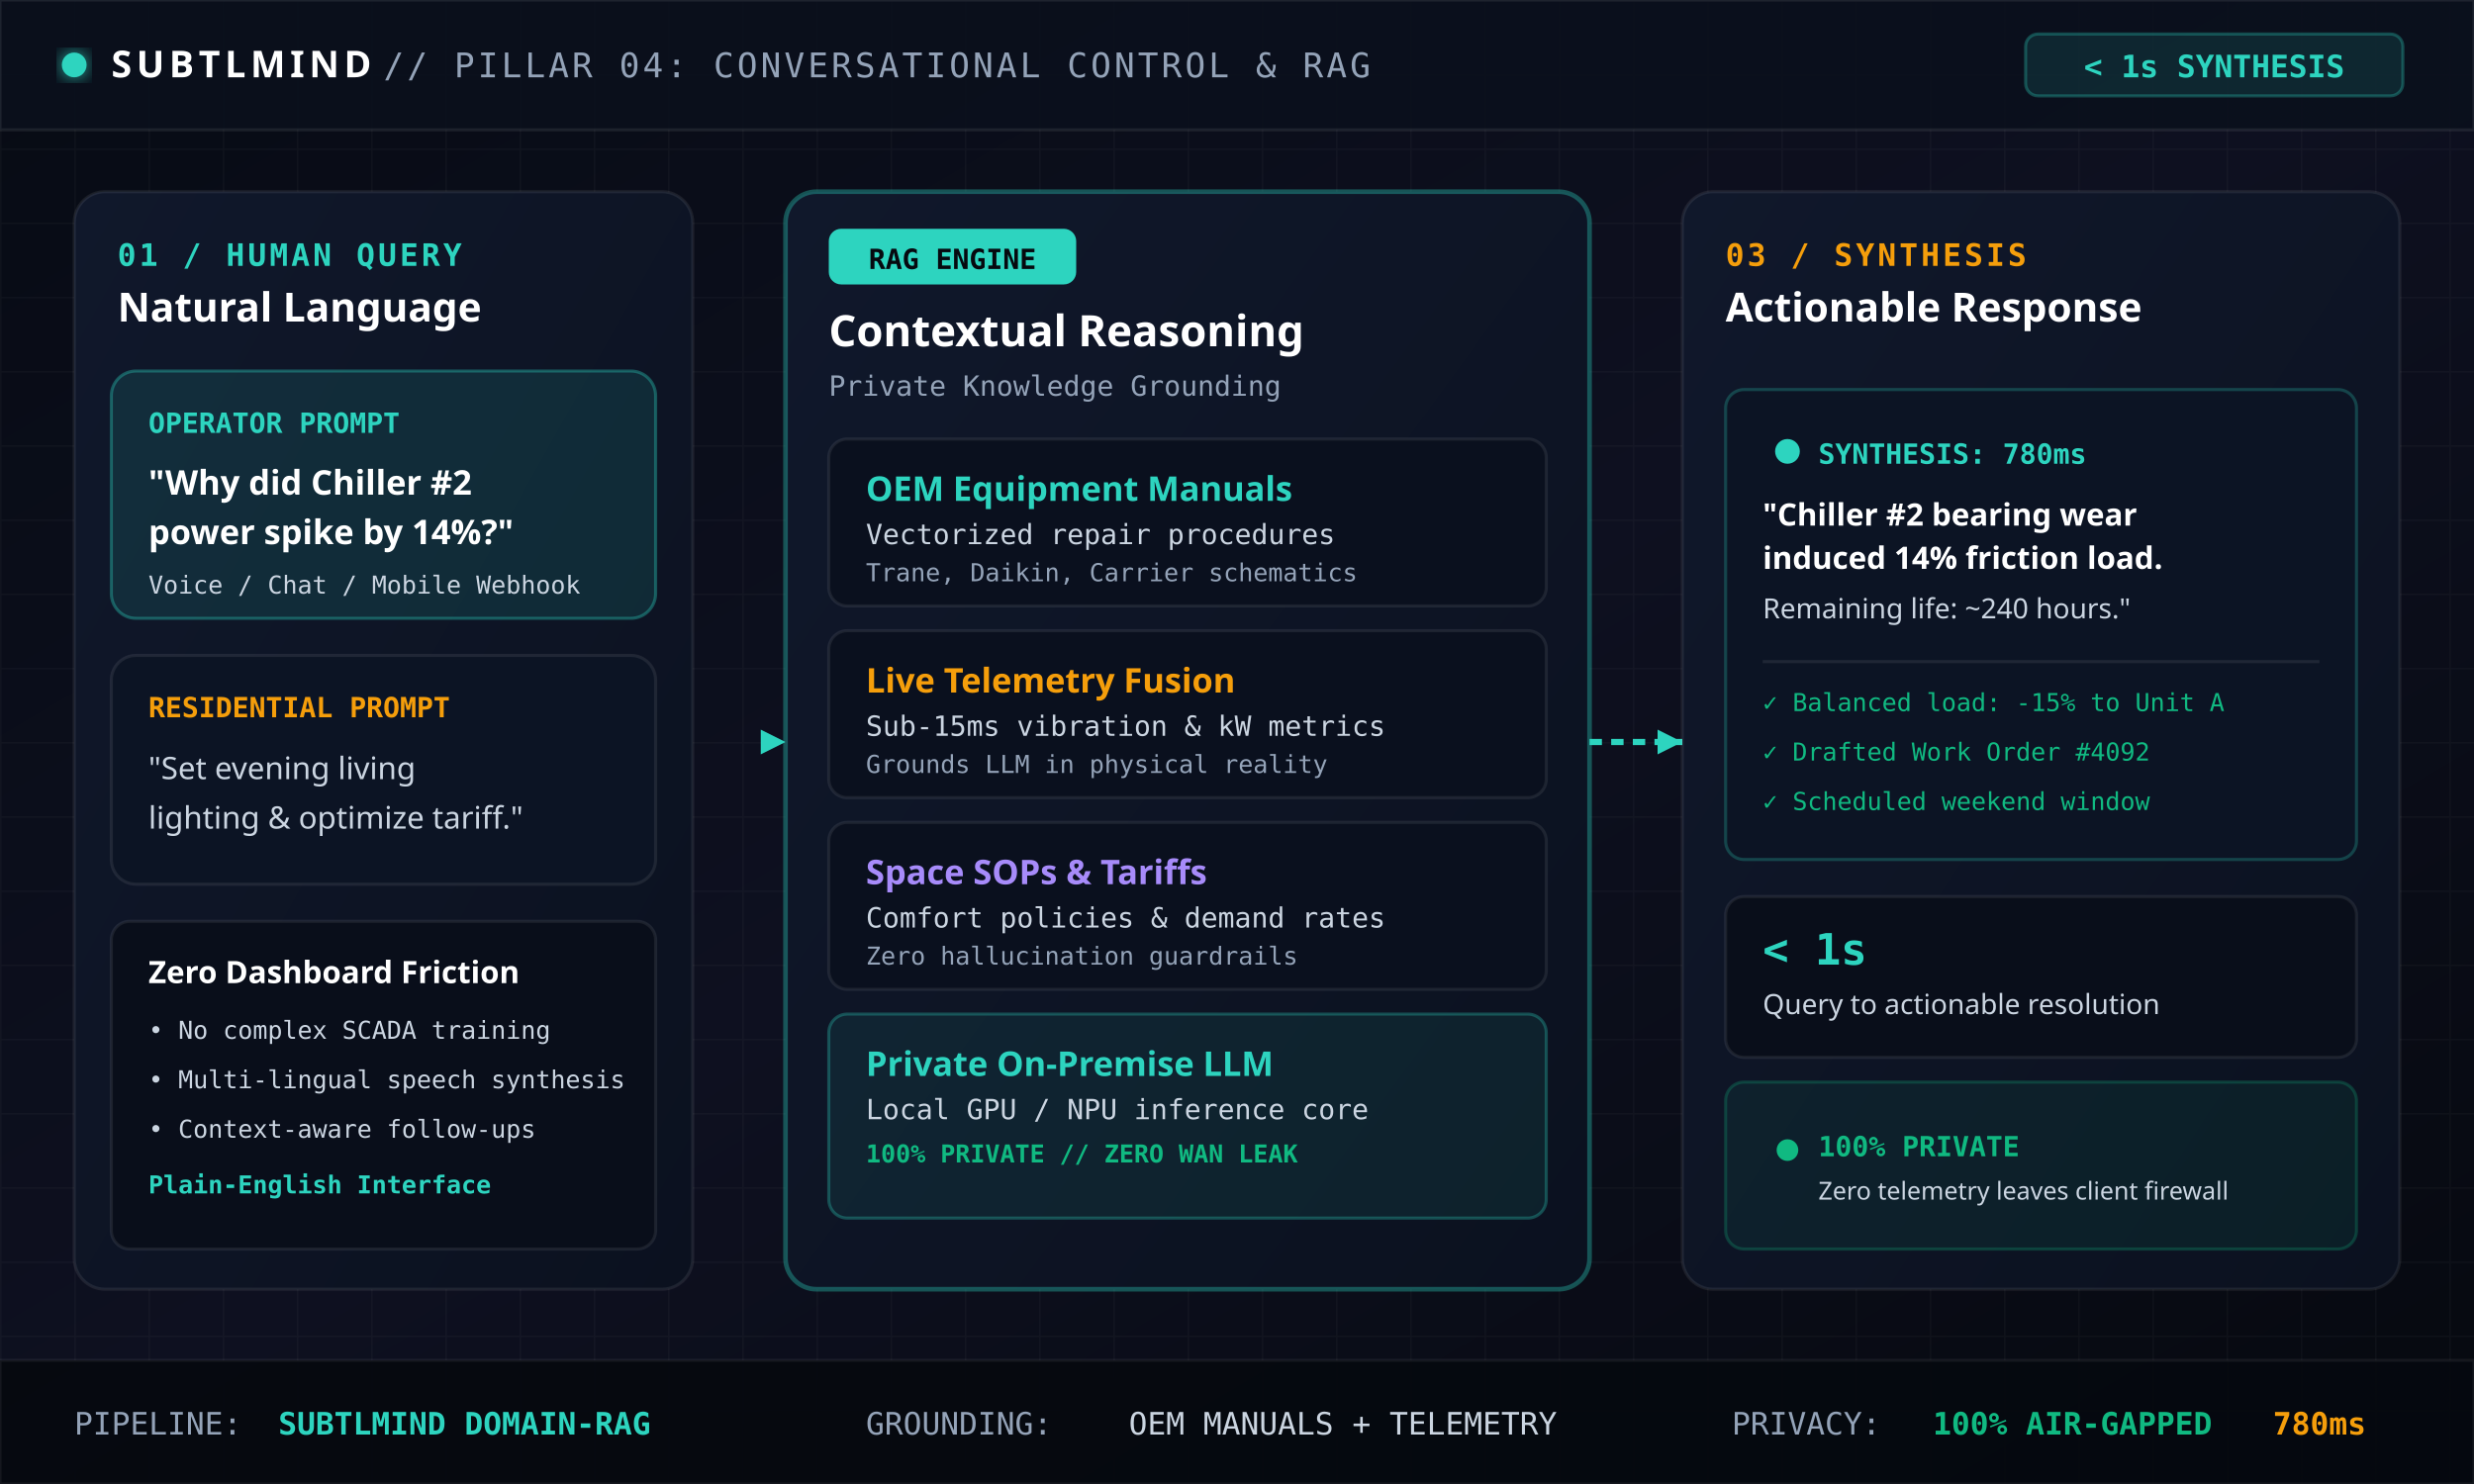
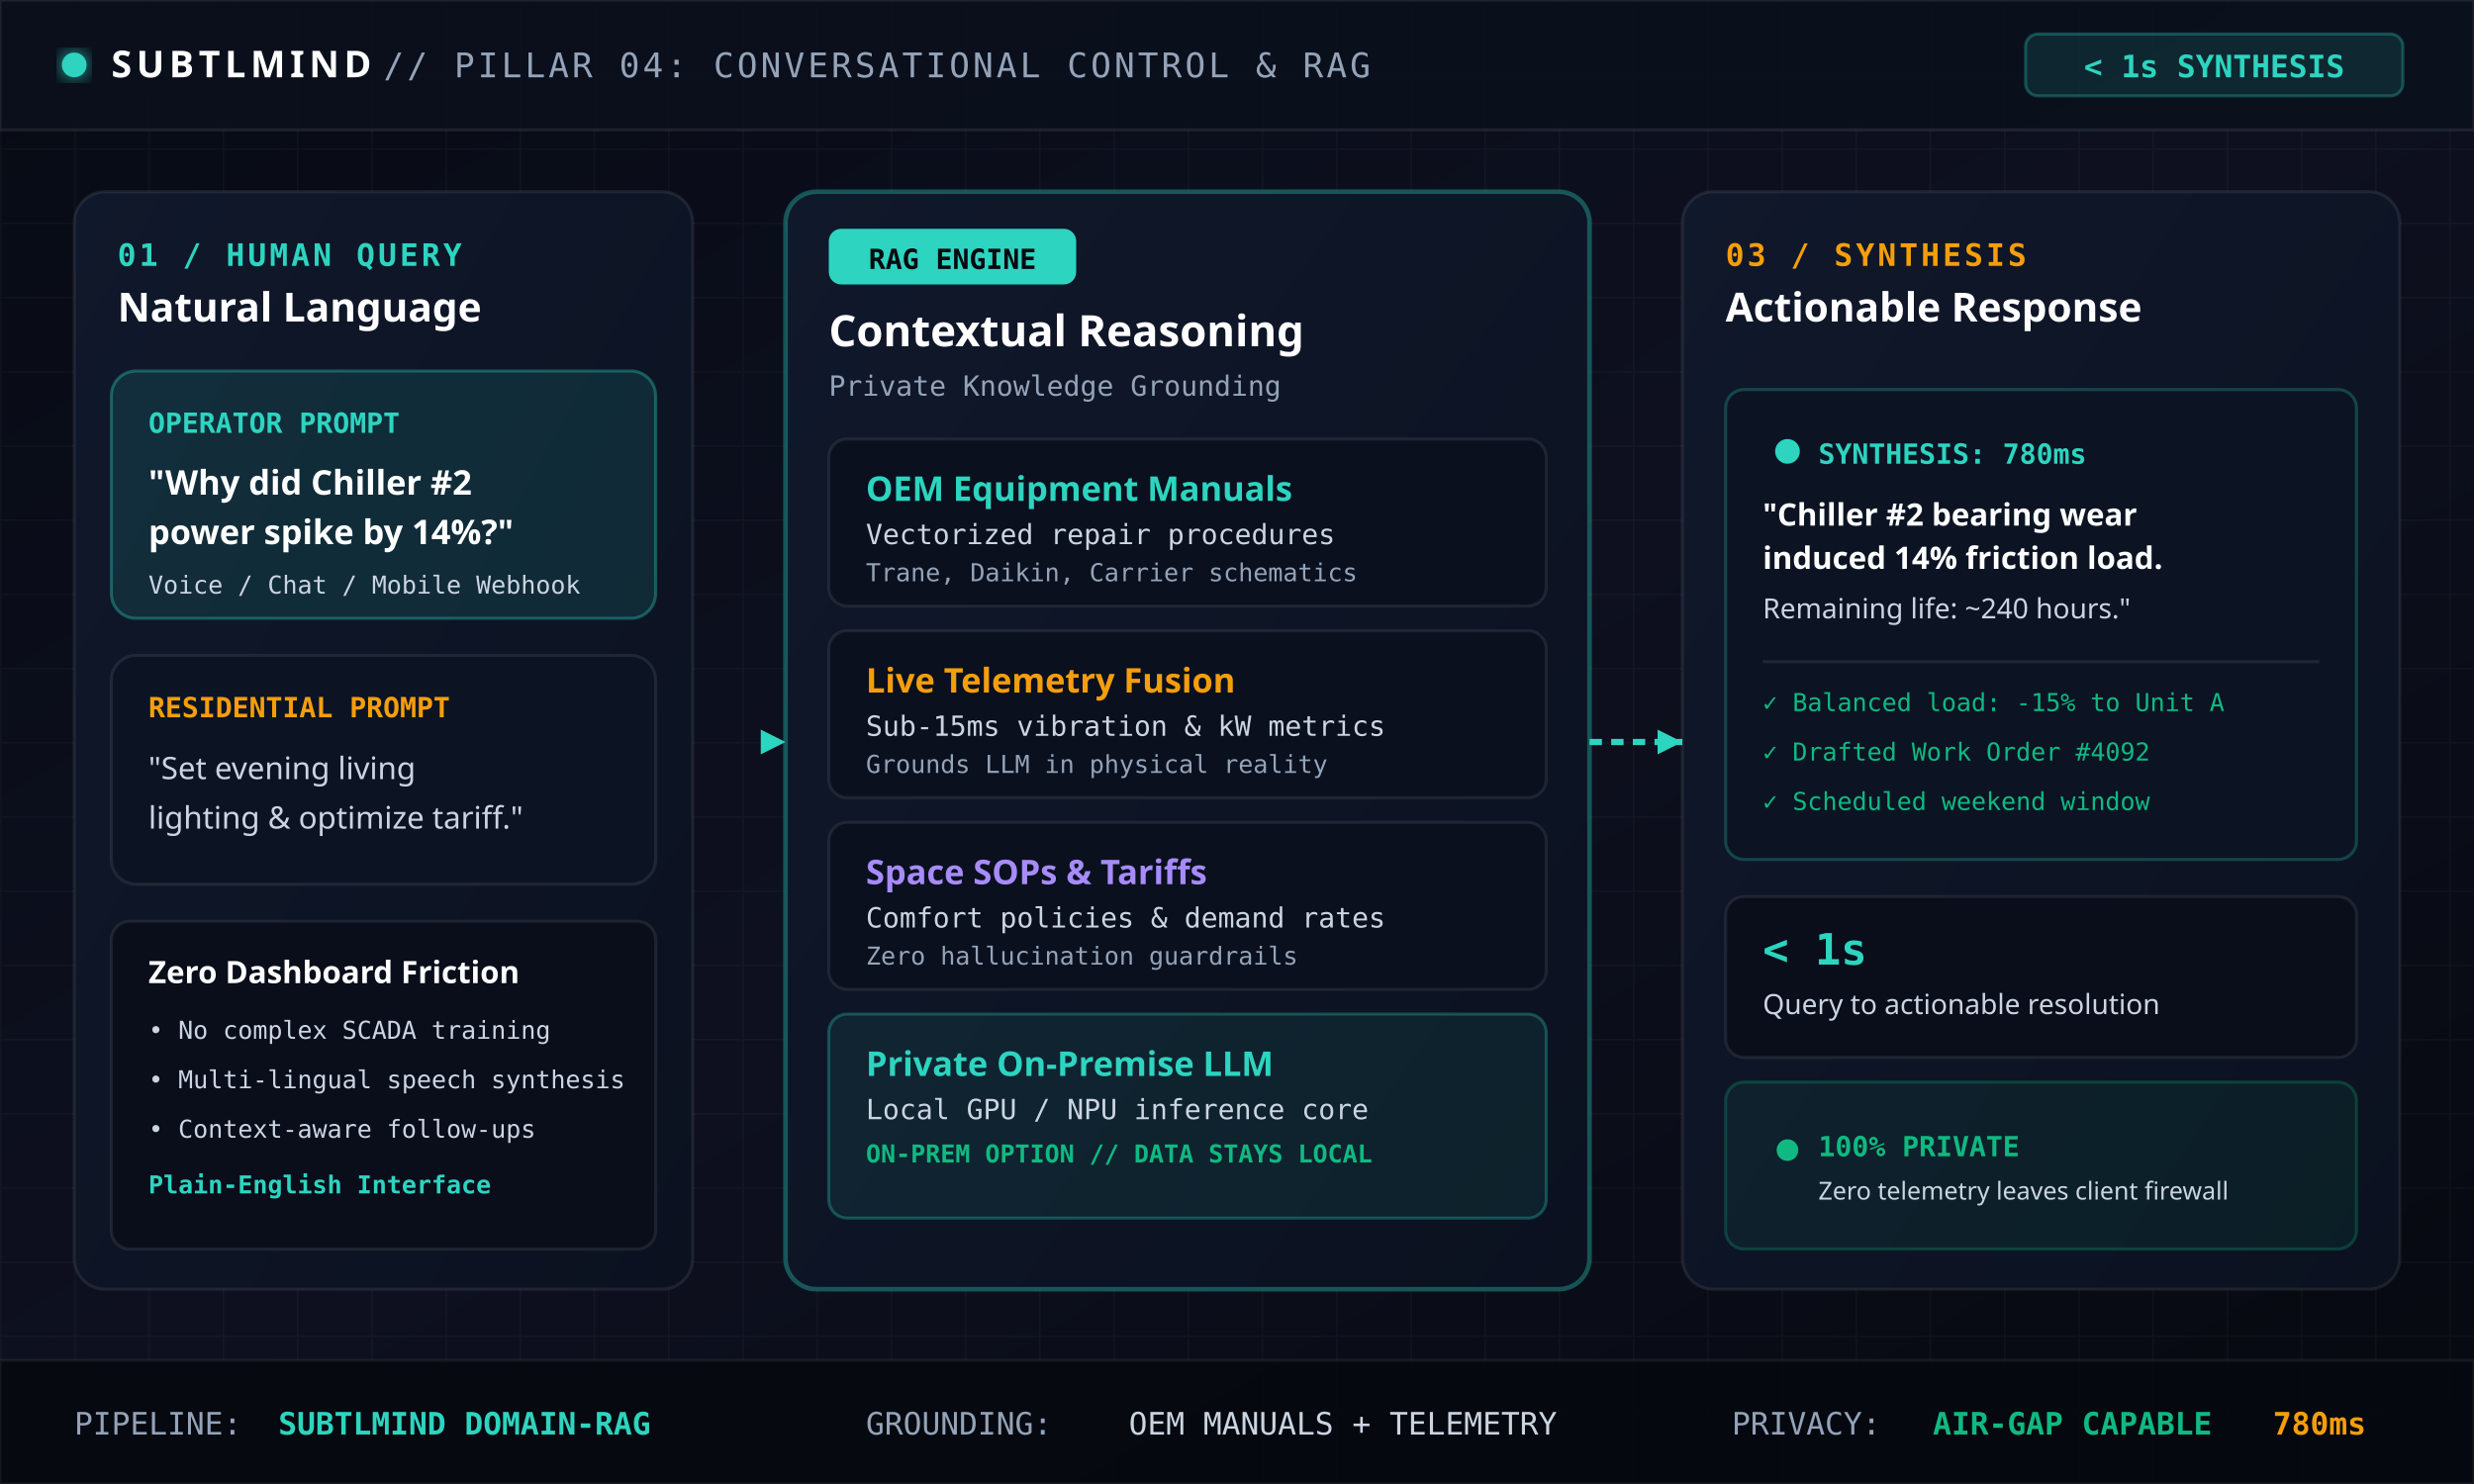
<svg xmlns="http://www.w3.org/2000/svg" viewBox="0 0 800 480" width="100%" height="100%">
  <defs>
    <linearGradient id="bgGrad3" x1="0%" y1="0%" x2="100%" y2="100%">
      <stop offset="0%" stop-color="#070B14" />
      <stop offset="50%" stop-color="#0E1020" />
      <stop offset="100%" stop-color="#06090F" />
    </linearGradient>
    <linearGradient id="cardGrad3" x1="0%" y1="0%" x2="100%" y2="100%">
      <stop offset="0%" stop-color="#10182B" />
      <stop offset="100%" stop-color="#0B111F" />
    </linearGradient>
    <pattern id="techGrid3" width="24" height="24" patternUnits="userSpaceOnUse">
      <path d="M 24 0 L 0 0 0 24" fill="none" stroke="rgba(255, 255, 255, 0.03)" stroke-width="1" />
    </pattern>
    <filter id="tealGlow3" x="-20%" y="-20%" width="140%" height="140%">
      <feGaussianBlur stdDeviation="3" result="blur" />
      <feComposite in="SourceGraphic" in2="blur" operator="over" />
    </filter>
    <filter id="purpleGlow3" x="-20%" y="-20%" width="140%" height="140%">
      <feGaussianBlur stdDeviation="3" result="blur" />
      <feComposite in="SourceGraphic" in2="blur" operator="over" />
    </filter>
  </defs>
  <rect width="800" height="480" fill="url(#bgGrad3)" />
  <rect width="800" height="480" fill="url(#techGrid3)" />
  <rect x="0" y="0" width="800" height="42" fill="rgba(10, 16, 28, 0.9)" stroke="rgba(255, 255, 255, 0.08)" stroke-width="1" />
  <circle cx="24" cy="21" r="4" fill="#2DD4BF" filter="url(#tealGlow3)" />
  <text x="36" y="25" fill="#FFFFFF" font-family="'Plus Jakarta Sans', sans-serif" font-size="12" font-weight="700" letter-spacing="1.5">SUBTLMIND</text>
  <text x="124" y="25" fill="#94A3B8" font-family="'JetBrains Mono', monospace" font-size="11" letter-spacing="1">// PILLAR 04: CONVERSATIONAL CONTROL &amp; RAG</text>
  <rect x="655" y="11" width="122" height="20" rx="4" fill="rgba(45, 212, 191, 0.12)" stroke="rgba(45, 212, 191, 0.3)" stroke-width="1" />
  <text x="716" y="25" fill="#2DD4BF" font-family="'JetBrains Mono', monospace" font-size="10" font-weight="700" text-anchor="middle">&lt; 1s SYNTHESIS</text>
  <rect x="24" y="62" width="200" height="355" rx="10" fill="url(#cardGrad3)" stroke="rgba(255, 255, 255, 0.08)" stroke-width="1" />
  <text x="38" y="86" fill="#2DD4BF" font-family="'JetBrains Mono', monospace" font-size="10" font-weight="700" letter-spacing="1">01 / HUMAN QUERY</text>
  <text x="38" y="104" fill="#FFFFFF" font-family="'Plus Jakarta Sans', sans-serif" font-size="13" font-weight="700">Natural Language</text>
  <g transform="translate(36, 120)">
    <rect width="176" height="80" rx="8" fill="rgba(45, 212, 191, 0.12)" stroke="rgba(45, 212, 191, 0.35)" />
    <text x="12" y="20" fill="#2DD4BF" font-family="'JetBrains Mono', monospace" font-size="9" font-weight="700">OPERATOR PROMPT</text>
    <text x="12" y="40" fill="#FFFFFF" font-family="'Plus Jakarta Sans', sans-serif" font-size="11" font-weight="600">"Why did Chiller #2</text>
    <text x="12" y="56" fill="#FFFFFF" font-family="'Plus Jakarta Sans', sans-serif" font-size="11" font-weight="600">power spike by 14%?"</text>
    <text x="12" y="72" fill="#CBD5E1" font-family="'JetBrains Mono', monospace" font-size="8">Voice / Chat / Mobile Webhook</text>
  </g>
  <g transform="translate(36, 212)">
    <rect width="176" height="74" rx="8" fill="#0C1424" stroke="rgba(255, 255, 255, 0.08)" />
    <text x="12" y="20" fill="#F59E0B" font-family="'JetBrains Mono', monospace" font-size="9" font-weight="700">RESIDENTIAL PROMPT</text>
    <text x="12" y="40" fill="#CBD5E1" font-family="'Plus Jakarta Sans', sans-serif" font-size="10">"Set evening living</text>
    <text x="12" y="56" fill="#CBD5E1" font-family="'Plus Jakarta Sans', sans-serif" font-size="10">lighting &amp; optimize tariff."</text>
  </g>
  <g transform="translate(36, 298)">
    <rect width="176" height="106" rx="6" fill="#090E1A" stroke="rgba(255, 255, 255, 0.08)" />
    <text x="12" y="20" fill="#FFFFFF" font-family="'Plus Jakarta Sans', sans-serif" font-size="10" font-weight="700">Zero Dashboard Friction</text>
    <text x="12" y="38" fill="#CBD5E1" font-family="'JetBrains Mono', monospace" font-size="8">• No complex SCADA training</text>
    <text x="12" y="54" fill="#CBD5E1" font-family="'JetBrains Mono', monospace" font-size="8">• Multi-lingual speech synthesis</text>
    <text x="12" y="70" fill="#CBD5E1" font-family="'JetBrains Mono', monospace" font-size="8">• Context-aware follow-ups</text>
    <text x="12" y="88" fill="#2DD4BF" font-family="'JetBrains Mono', monospace" font-size="8" font-weight="700">Plain-English Interface</text>
  </g>
  <line x1="224" y1="240" x2="254" y2="240" stroke="#2DD4BF" stroke-width="2" filter="url(#tealGlow3)" />
  <polygon points="254,240 246,236 246,244" fill="#2DD4BF" />
  <rect x="254" y="62" width="260" height="355" rx="10" fill="url(#cardGrad3)" stroke="rgba(45, 212, 191, 0.35)" stroke-width="1.5" />
  <rect x="268" y="74" width="80" height="18" rx="4" fill="#2DD4BF" />
  <text x="308" y="87" fill="#06090F" font-family="'JetBrains Mono', monospace" font-size="9" font-weight="800" text-anchor="middle">RAG ENGINE</text>
  <text x="268" y="112" fill="#FFFFFF" font-family="'Plus Jakarta Sans', sans-serif" font-size="14" font-weight="700">Contextual Reasoning</text>
  <text x="268" y="128" fill="#94A3B8" font-family="'JetBrains Mono', monospace" font-size="9">Private Knowledge Grounding</text>
  <g transform="translate(268, 142)">
    <rect width="232" height="54" rx="6" fill="#0A101E" stroke="rgba(255, 255, 255, 0.08)" />
    <text x="12" y="20" fill="#2DD4BF" font-family="'Plus Jakarta Sans', sans-serif" font-size="11" font-weight="600">OEM Equipment Manuals</text>
    <text x="12" y="34" fill="#CBD5E1" font-family="'JetBrains Mono', monospace" font-size="9">Vectorized repair procedures</text>
    <text x="12" y="46" fill="#94A3B8" font-family="'JetBrains Mono', monospace" font-size="8">Trane, Daikin, Carrier schematics</text>
  </g>
  <g transform="translate(268, 204)">
    <rect width="232" height="54" rx="6" fill="#0A101E" stroke="rgba(255, 255, 255, 0.08)" />
    <text x="12" y="20" fill="#F59E0B" font-family="'Plus Jakarta Sans', sans-serif" font-size="11" font-weight="600">Live Telemetry Fusion</text>
    <text x="12" y="34" fill="#CBD5E1" font-family="'JetBrains Mono', monospace" font-size="9">Sub-15ms vibration &amp; kW metrics</text>
    <text x="12" y="46" fill="#94A3B8" font-family="'JetBrains Mono', monospace" font-size="8">Grounds LLM in physical reality</text>
  </g>
  <g transform="translate(268, 266)">
    <rect width="232" height="54" rx="6" fill="#0A101E" stroke="rgba(255, 255, 255, 0.08)" />
    <text x="12" y="20" fill="#A78BFA" font-family="'Plus Jakarta Sans', sans-serif" font-size="11" font-weight="600">Space SOPs &amp; Tariffs</text>
    <text x="12" y="34" fill="#CBD5E1" font-family="'JetBrains Mono', monospace" font-size="9">Comfort policies &amp; demand rates</text>
    <text x="12" y="46" fill="#94A3B8" font-family="'JetBrains Mono', monospace" font-size="8">Zero hallucination guardrails</text>
  </g>
  <g transform="translate(268, 328)">
    <rect width="232" height="66" rx="6" fill="rgba(45, 212, 191, 0.08)" stroke="rgba(45, 212, 191, 0.3)" />
    <text x="12" y="20" fill="#2DD4BF" font-family="'Plus Jakarta Sans', sans-serif" font-size="11" font-weight="700">Private On-Premise LLM</text>
    <text x="12" y="34" fill="#CBD5E1" font-family="'JetBrains Mono', monospace" font-size="9">Local GPU / NPU inference core</text>
-     <text x="12" y="48" fill="#10B981" font-family="'JetBrains Mono', monospace" font-size="8" font-weight="700">100% PRIVATE // ZERO WAN LEAK</text>
+     <text x="12" y="48" fill="#10B981" font-family="'JetBrains Mono', monospace" font-size="8" font-weight="700">ON-PREM OPTION // DATA STAYS LOCAL</text>
  </g>
  <line x1="514" y1="240" x2="544" y2="240" stroke="#2DD4BF" stroke-width="2" stroke-dasharray="4,3" />
  <polygon points="544,240 536,236 536,244" fill="#2DD4BF" />
  <rect x="544" y="62" width="232" height="355" rx="10" fill="url(#cardGrad3)" stroke="rgba(255, 255, 255, 0.08)" stroke-width="1" />
  <text x="558" y="86" fill="#F59E0B" font-family="'JetBrains Mono', monospace" font-size="10" font-weight="700" letter-spacing="1">03 / SYNTHESIS</text>
  <text x="558" y="104" fill="#FFFFFF" font-family="'Plus Jakarta Sans', sans-serif" font-size="13" font-weight="700">Actionable Response</text>
  <g transform="translate(558, 126)">
    <rect width="204" height="152" rx="6" fill="#0C1424" stroke="rgba(45, 212, 191, 0.25)" />
    <circle cx="20" cy="20" r="4" fill="#2DD4BF" />
    <text x="30" y="24" fill="#2DD4BF" font-family="'JetBrains Mono', monospace" font-size="9" font-weight="700">SYNTHESIS: 780ms</text>
    <text x="12" y="44" fill="#FFFFFF" font-family="'Plus Jakarta Sans', sans-serif" font-size="10" font-weight="600">"Chiller #2 bearing wear</text>
    <text x="12" y="58" fill="#FFFFFF" font-family="'Plus Jakarta Sans', sans-serif" font-size="10" font-weight="600">induced 14% friction load.</text>
    <text x="12" y="74" fill="#CBD5E1" font-family="'Plus Jakarta Sans', sans-serif" font-size="9">Remaining life: ~240 hours."</text>
    <line x1="12" y1="88" x2="192" y2="88" stroke="rgba(255, 255, 255, 0.08)" />
    <text x="12" y="104" fill="#10B981" font-family="'JetBrains Mono', monospace" font-size="8">✓ Balanced load: -15% to Unit A</text>
    <text x="12" y="120" fill="#10B981" font-family="'JetBrains Mono', monospace" font-size="8">✓ Drafted Work Order #4092</text>
    <text x="12" y="136" fill="#10B981" font-family="'JetBrains Mono', monospace" font-size="8">✓ Scheduled weekend window</text>
  </g>
  <g transform="translate(558, 290)">
    <rect width="204" height="52" rx="6" fill="#090E1A" stroke="rgba(255, 255, 255, 0.08)" />
    <text x="12" y="22" fill="#2DD4BF" font-family="'JetBrains Mono', monospace" font-size="14" font-weight="800">&lt; 1s</text>
    <text x="12" y="38" fill="#CBD5E1" font-family="'Plus Jakarta Sans', sans-serif" font-size="9">Query to actionable resolution</text>
  </g>
  <g transform="translate(558, 350)">
    <rect width="204" height="54" rx="6" fill="rgba(16, 185, 129, 0.08)" stroke="rgba(16, 185, 129, 0.25)" />
    <circle cx="20" cy="22" r="3.5" fill="#10B981" />
    <text x="30" y="24" fill="#10B981" font-family="'JetBrains Mono', monospace" font-size="9" font-weight="700">100% PRIVATE</text>
    <text x="30" y="38" fill="#CBD5E1" font-family="'Plus Jakarta Sans', sans-serif" font-size="8">Zero telemetry leaves client firewall</text>
  </g>
  <rect x="0" y="440" width="800" height="40" fill="rgba(6, 9, 15, 0.95)" stroke="rgba(255, 255, 255, 0.06)" stroke-width="1" />
  <text x="24" y="464" fill="#94A3B8" font-family="'JetBrains Mono', monospace" font-size="10">PIPELINE: </text>
  <text x="90" y="464" fill="#2DD4BF" font-family="'JetBrains Mono', monospace" font-size="10" font-weight="700">SUBTLMIND DOMAIN-RAG</text>
  <text x="280" y="464" fill="#94A3B8" font-family="'JetBrains Mono', monospace" font-size="10">GROUNDING: </text>
  <text x="365" y="464" fill="#CBD5E1" font-family="'JetBrains Mono', monospace" font-size="10">OEM MANUALS + TELEMETRY</text>
  <text x="560" y="464" fill="#94A3B8" font-family="'JetBrains Mono', monospace" font-size="10">PRIVACY: </text>
-   <text x="625" y="464" fill="#10B981" font-family="'JetBrains Mono', monospace" font-size="10" font-weight="700">100% AIR-GAPPED</text>
+   <text x="625" y="464" fill="#10B981" font-family="'JetBrains Mono', monospace" font-size="10" font-weight="700">AIR-GAP CAPABLE</text>
  <text x="735" y="464" fill="#F59E0B" font-family="'JetBrains Mono', monospace" font-size="10" font-weight="700">780ms</text>
</svg>
